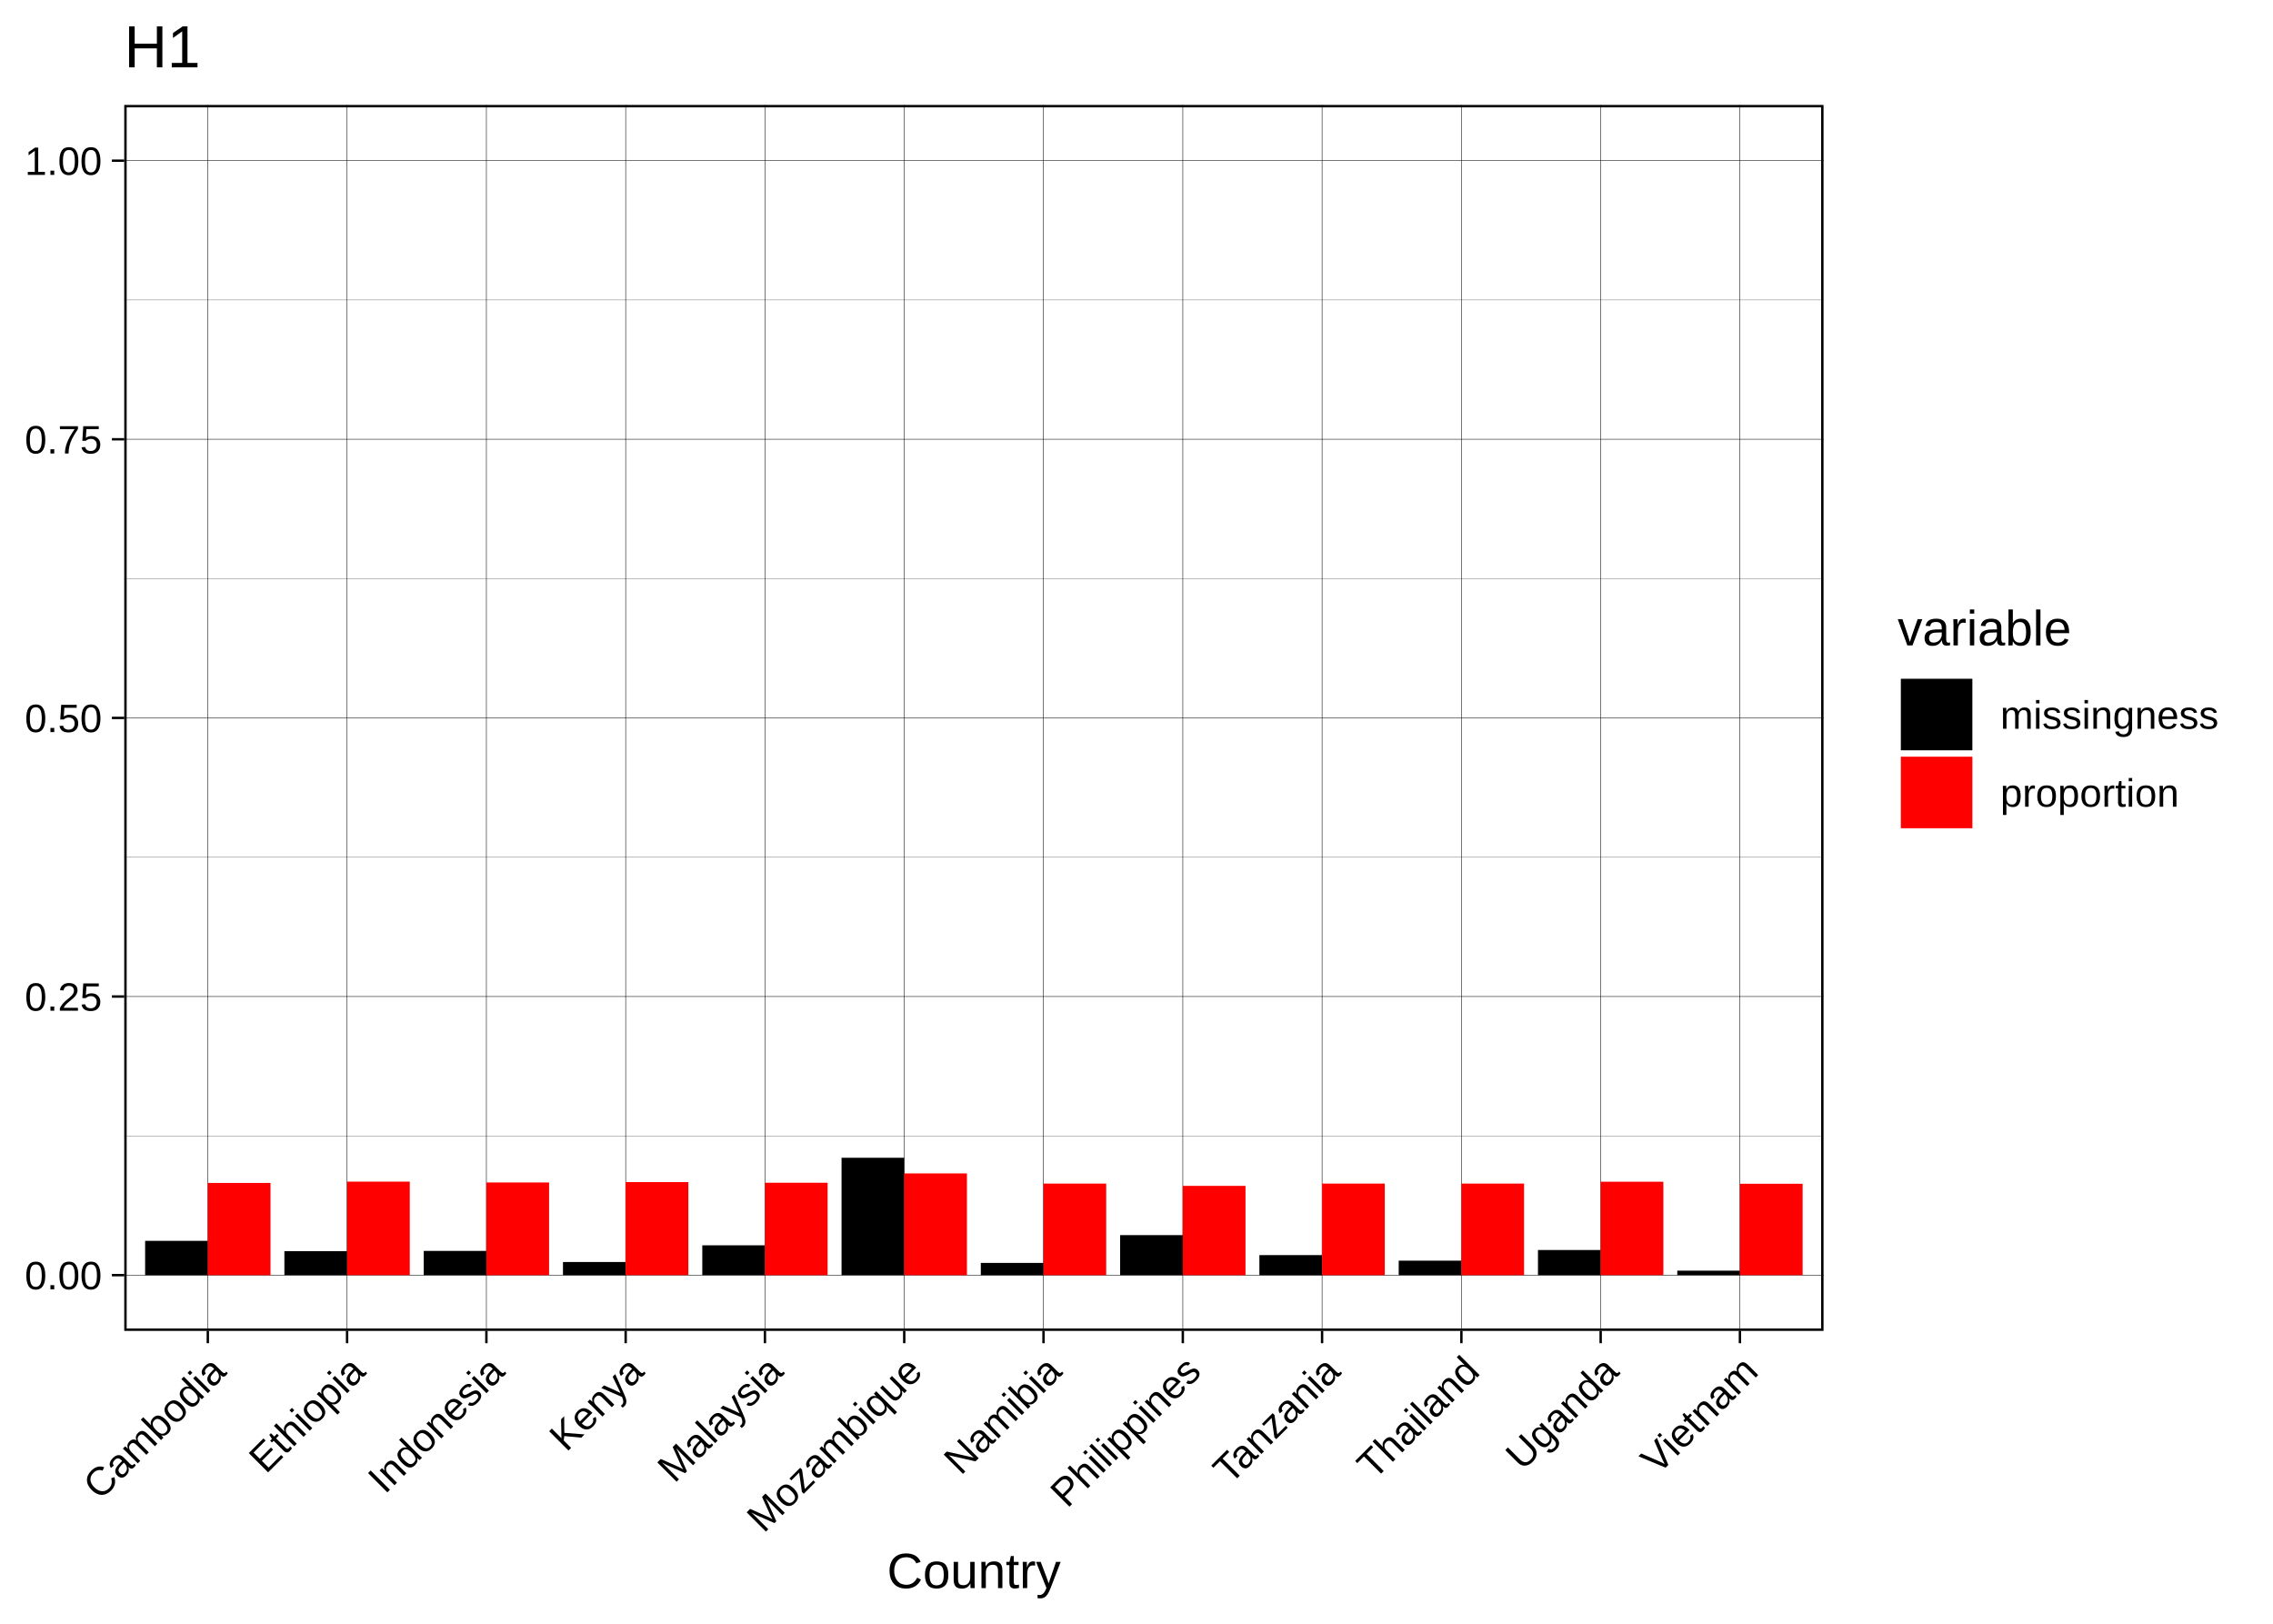
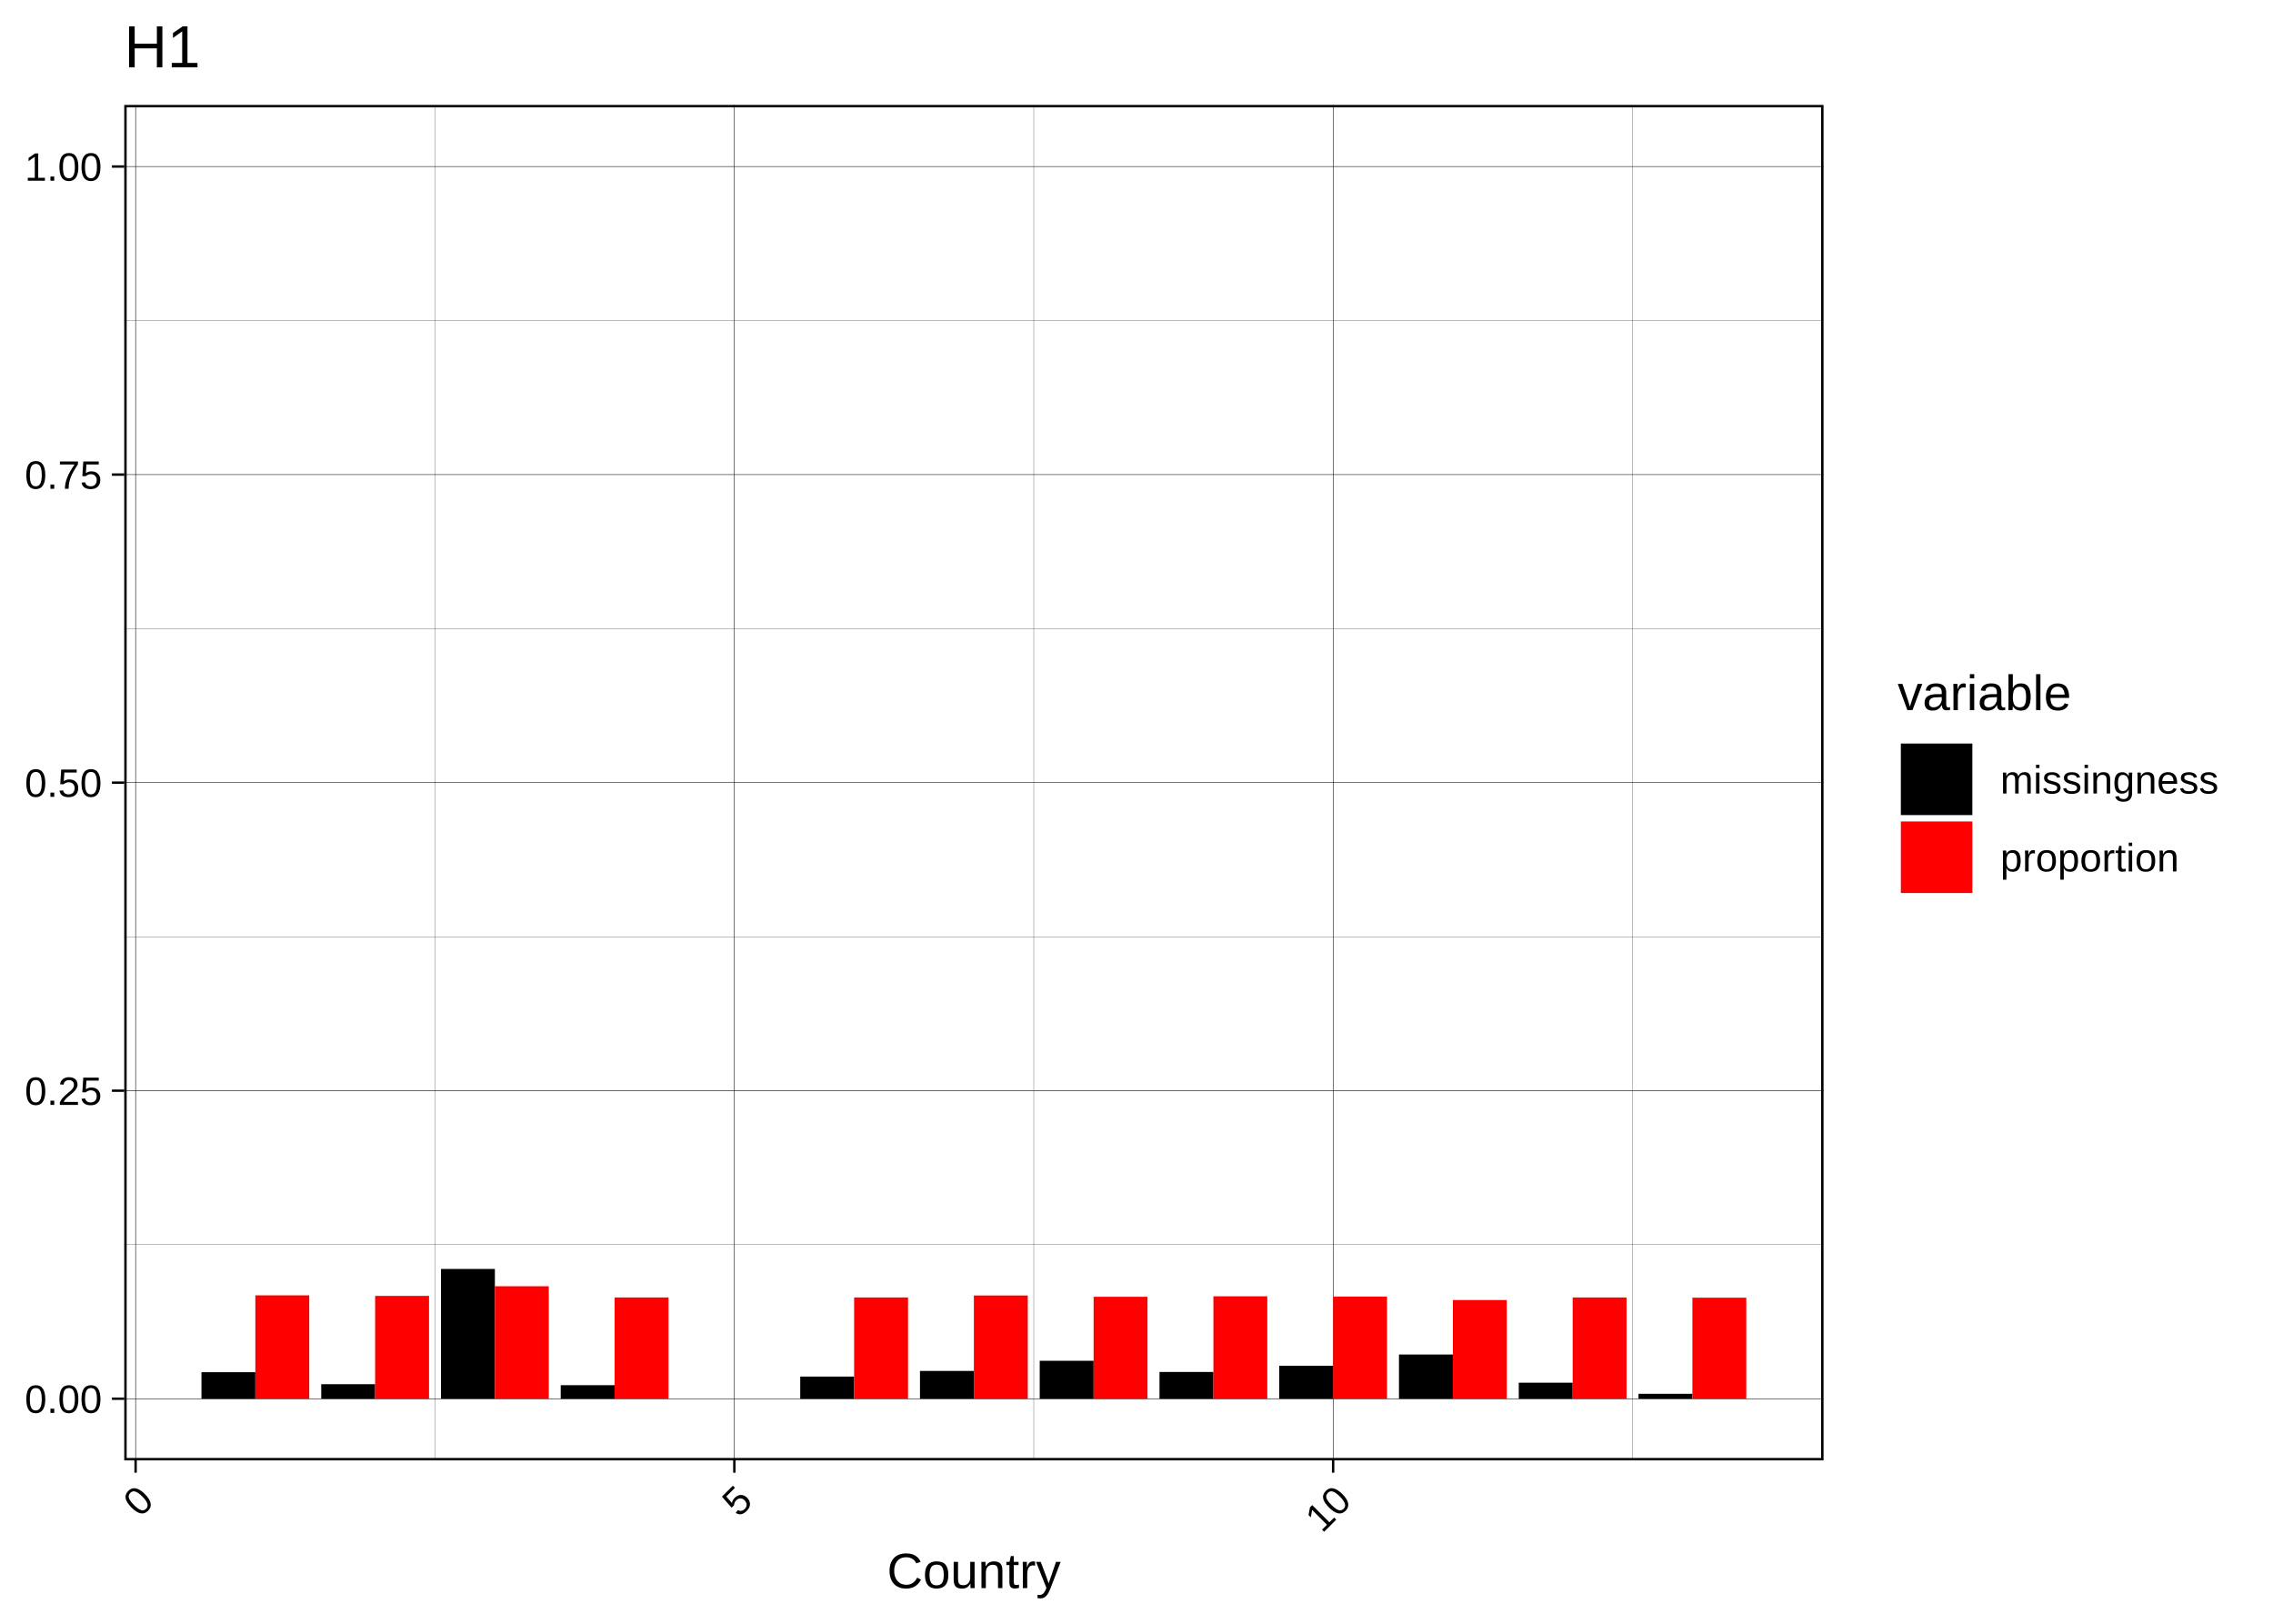
<svg xmlns="http://www.w3.org/2000/svg" class="svglite" width="504.00pt" height="360.00pt" viewBox="0 0 504.00 360.00">
  <defs>
    <style type="text/css">
    .svglite line, .svglite polyline, .svglite polygon, .svglite path, .svglite rect, .svglite circle {
      fill: none;
      stroke: #000000;
      stroke-linecap: round;
      stroke-linejoin: round;
      stroke-miterlimit: 10.00;
    }
    .svglite text {
      white-space: pre;
    }
  </style>
  </defs>
  <rect width="100%" height="100%" style="stroke: none; fill: #FFFFFF;" />
  <defs>
    <clipPath id="cpMC4wMHw1MDQuMDB8MC4wMHwzNjAuMDA=">
      <rect x="0.00" y="0.00" width="504.00" height="360.00" />
    </clipPath>
  </defs>
  <g clip-path="url(#cpMC4wMHw1MDQuMDB8MC4wMHwzNjAuMDA=)">
    <rect x="0" y="0.00" width="504.00" height="360.00" style="stroke-width: 1.07; stroke: #FFFFFF; fill: #FFFFFF;" />
  </g>
  <defs>
-     <clipPath id="cpMjcuNTV8NDA0LjMzfDIzLjI3fDI5NS4wNw==">
-       <rect x="27.55" y="23.27" width="376.79" height="271.80" />
+     <clipPath id="cpMjcuNTV8NDA0LjMzfDIzLjI3fDMyMy43Nw==">
+       <rect x="27.55" y="23.27" width="376.79" height="300.51" />
    </clipPath>
  </defs>
-   <g clip-path="url(#cpMjcuNTV8NDA0LjMzfDIzLjI3fDI5NS4wNw==)">
-     <rect x="27.55" y="23.27" width="376.79" height="271.80" style="stroke-width: 1.07; stroke: none; fill: #FFFFFF;" />
-     <polyline points="27.55,251.83 404.33,251.83 " style="stroke-width: 0.053; stroke-linecap: butt;" />
-     <polyline points="27.55,190.05 404.33,190.05 " style="stroke-width: 0.053; stroke-linecap: butt;" />
-     <polyline points="27.55,128.28 404.33,128.28 " style="stroke-width: 0.053; stroke-linecap: butt;" />
-     <polyline points="27.55,66.51 404.33,66.51 " style="stroke-width: 0.053; stroke-linecap: butt;" />
-     <polyline points="27.55,282.71 404.33,282.71 " style="stroke-width: 0.11; stroke-linecap: butt;" />
-     <polyline points="27.55,220.94 404.33,220.94 " style="stroke-width: 0.11; stroke-linecap: butt;" />
-     <polyline points="27.55,159.17 404.33,159.17 " style="stroke-width: 0.11; stroke-linecap: butt;" />
-     <polyline points="27.55,97.39 404.33,97.39 " style="stroke-width: 0.11; stroke-linecap: butt;" />
-     <polyline points="27.55,35.62 404.33,35.62 " style="stroke-width: 0.11; stroke-linecap: butt;" />
-     <polyline points="46.08,295.07 46.08,23.27 " style="stroke-width: 0.11; stroke-linecap: butt;" />
-     <polyline points="76.96,295.07 76.96,23.27 " style="stroke-width: 0.11; stroke-linecap: butt;" />
-     <polyline points="107.85,295.07 107.85,23.27 " style="stroke-width: 0.11; stroke-linecap: butt;" />
-     <polyline points="138.73,295.07 138.73,23.27 " style="stroke-width: 0.11; stroke-linecap: butt;" />
-     <polyline points="169.61,295.07 169.61,23.27 " style="stroke-width: 0.11; stroke-linecap: butt;" />
-     <polyline points="200.50,295.07 200.50,23.27 " style="stroke-width: 0.11; stroke-linecap: butt;" />
-     <polyline points="231.38,295.07 231.38,23.27 " style="stroke-width: 0.11; stroke-linecap: butt;" />
-     <polyline points="262.27,295.07 262.27,23.27 " style="stroke-width: 0.11; stroke-linecap: butt;" />
-     <polyline points="293.15,295.07 293.15,23.27 " style="stroke-width: 0.11; stroke-linecap: butt;" />
-     <polyline points="324.04,295.07 324.04,23.27 " style="stroke-width: 0.11; stroke-linecap: butt;" />
-     <polyline points="354.92,295.07 354.92,23.27 " style="stroke-width: 0.11; stroke-linecap: butt;" />
-     <polyline points="385.80,295.07 385.80,23.27 " style="stroke-width: 0.11; stroke-linecap: butt;" />
-     <rect x="63.06" y="277.39" width="13.90" height="5.32" style="stroke-width: 1.07; stroke: none; stroke-linecap: butt; stroke-linejoin: miter; fill: #000000;" />
-     <rect x="124.83" y="279.80" width="13.90" height="2.92" style="stroke-width: 1.07; stroke: none; stroke-linecap: butt; stroke-linejoin: miter; fill: #000000;" />
-     <rect x="186.60" y="256.69" width="13.90" height="26.02" style="stroke-width: 1.07; stroke: none; stroke-linecap: butt; stroke-linejoin: miter; fill: #000000;" />
-     <rect x="217.48" y="280.00" width="13.90" height="2.72" style="stroke-width: 1.07; stroke: none; stroke-linecap: butt; stroke-linejoin: miter; fill: #000000;" />
-     <rect x="279.25" y="278.27" width="13.90" height="4.45" style="stroke-width: 1.07; stroke: none; stroke-linecap: butt; stroke-linejoin: miter; fill: #000000;" />
-     <rect x="341.02" y="277.14" width="13.90" height="5.57" style="stroke-width: 1.07; stroke: none; stroke-linecap: butt; stroke-linejoin: miter; fill: #000000;" />
-     <rect x="32.18" y="275.11" width="13.90" height="7.61" style="stroke-width: 1.07; stroke: none; stroke-linecap: butt; stroke-linejoin: miter; fill: #000000;" />
-     <rect x="93.95" y="277.34" width="13.90" height="5.37" style="stroke-width: 1.07; stroke: none; stroke-linecap: butt; stroke-linejoin: miter; fill: #000000;" />
-     <rect x="155.72" y="276.10" width="13.90" height="6.61" style="stroke-width: 1.07; stroke: none; stroke-linecap: butt; stroke-linejoin: miter; fill: #000000;" />
-     <rect x="248.37" y="273.84" width="13.90" height="8.87" style="stroke-width: 1.07; stroke: none; stroke-linecap: butt; stroke-linejoin: miter; fill: #000000;" />
-     <rect x="310.14" y="279.50" width="13.90" height="3.21" style="stroke-width: 1.07; stroke: none; stroke-linecap: butt; stroke-linejoin: miter; fill: #000000;" />
-     <rect x="371.91" y="281.72" width="13.90" height="0.99" style="stroke-width: 1.07; stroke: none; stroke-linecap: butt; stroke-linejoin: miter; fill: #000000;" />
-     <rect x="76.96" y="261.98" width="13.90" height="20.73" style="stroke-width: 1.07; stroke: none; stroke-linecap: butt; stroke-linejoin: miter; fill: #FF0000;" />
-     <rect x="138.73" y="262.08" width="13.90" height="20.63" style="stroke-width: 1.07; stroke: none; stroke-linecap: butt; stroke-linejoin: miter; fill: #FF0000;" />
-     <rect x="200.50" y="260.16" width="13.90" height="22.56" style="stroke-width: 1.07; stroke: none; stroke-linecap: butt; stroke-linejoin: miter; fill: #FF0000;" />
-     <rect x="231.38" y="262.41" width="13.90" height="20.31" style="stroke-width: 1.07; stroke: none; stroke-linecap: butt; stroke-linejoin: miter; fill: #FF0000;" />
-     <rect x="293.15" y="262.41" width="13.90" height="20.31" style="stroke-width: 1.07; stroke: none; stroke-linecap: butt; stroke-linejoin: miter; fill: #FF0000;" />
-     <rect x="354.92" y="262.00" width="13.90" height="20.71" style="stroke-width: 1.07; stroke: none; stroke-linecap: butt; stroke-linejoin: miter; fill: #FF0000;" />
-     <rect x="46.08" y="262.27" width="13.90" height="20.45" style="stroke-width: 1.07; stroke: none; stroke-linecap: butt; stroke-linejoin: miter; fill: #FF0000;" />
-     <rect x="107.85" y="262.17" width="13.90" height="20.55" style="stroke-width: 1.07; stroke: none; stroke-linecap: butt; stroke-linejoin: miter; fill: #FF0000;" />
-     <rect x="169.61" y="262.23" width="13.90" height="20.49" style="stroke-width: 1.07; stroke: none; stroke-linecap: butt; stroke-linejoin: miter; fill: #FF0000;" />
-     <rect x="262.27" y="262.92" width="13.90" height="19.80" style="stroke-width: 1.07; stroke: none; stroke-linecap: butt; stroke-linejoin: miter; fill: #FF0000;" />
-     <rect x="324.04" y="262.41" width="13.90" height="20.31" style="stroke-width: 1.07; stroke: none; stroke-linecap: butt; stroke-linejoin: miter; fill: #FF0000;" />
-     <rect x="385.80" y="262.45" width="13.90" height="20.26" style="stroke-width: 1.07; stroke: none; stroke-linecap: butt; stroke-linejoin: miter; fill: #FF0000;" />
-     <rect x="27.55" y="23.27" width="376.79" height="271.80" style="stroke-width: 1.07;" />
+   <g clip-path="url(#cpMjcuNTV8NDA0LjMzfDIzLjI3fDMyMy43Nw==)">
+     <rect x="27.55" y="23.27" width="376.79" height="300.51" style="stroke-width: 1.07; stroke: none; fill: #FFFFFF;" />
+     <polyline points="27.55,275.97 404.33,275.97 " style="stroke-width: 0.053; stroke-linecap: butt;" />
+     <polyline points="27.55,207.67 404.33,207.67 " style="stroke-width: 0.053; stroke-linecap: butt;" />
+     <polyline points="27.55,139.37 404.33,139.37 " style="stroke-width: 0.053; stroke-linecap: butt;" />
+     <polyline points="27.55,71.07 404.33,71.07 " style="stroke-width: 0.053; stroke-linecap: butt;" />
+     <polyline points="96.45,323.77 96.45,23.27 " style="stroke-width: 0.053; stroke-linecap: butt;" />
+     <polyline points="229.22,323.77 229.22,23.27 " style="stroke-width: 0.053; stroke-linecap: butt;" />
+     <polyline points="361.98,323.77 361.98,23.27 " style="stroke-width: 0.053; stroke-linecap: butt;" />
+     <polyline points="27.55,310.11 404.33,310.11 " style="stroke-width: 0.11; stroke-linecap: butt;" />
+     <polyline points="27.55,241.82 404.33,241.82 " style="stroke-width: 0.11; stroke-linecap: butt;" />
+     <polyline points="27.55,173.52 404.33,173.52 " style="stroke-width: 0.11; stroke-linecap: butt;" />
+     <polyline points="27.55,105.22 404.33,105.22 " style="stroke-width: 0.11; stroke-linecap: butt;" />
+     <polyline points="27.55,36.92 404.33,36.92 " style="stroke-width: 0.11; stroke-linecap: butt;" />
+     <polyline points="30.07,323.77 30.07,23.27 " style="stroke-width: 0.11; stroke-linecap: butt;" />
+     <polyline points="162.83,323.77 162.83,23.27 " style="stroke-width: 0.11; stroke-linecap: butt;" />
+     <polyline points="295.60,323.77 295.60,23.27 " style="stroke-width: 0.11; stroke-linecap: butt;" />
+     <rect x="44.67" y="304.23" width="11.95" height="5.89" style="stroke-width: 1.07; stroke: none; stroke-linecap: butt; stroke-linejoin: miter; fill: #000000;" />
+     <rect x="71.23" y="306.89" width="11.95" height="3.23" style="stroke-width: 1.07; stroke: none; stroke-linecap: butt; stroke-linejoin: miter; fill: #000000;" />
+     <rect x="97.78" y="281.34" width="11.95" height="28.77" style="stroke-width: 1.07; stroke: none; stroke-linecap: butt; stroke-linejoin: miter; fill: #000000;" />
+     <rect x="124.33" y="307.11" width="11.95" height="3.01" style="stroke-width: 1.07; stroke: none; stroke-linecap: butt; stroke-linejoin: miter; fill: #000000;" />
+     <rect x="177.44" y="305.20" width="11.95" height="4.92" style="stroke-width: 1.07; stroke: none; stroke-linecap: butt; stroke-linejoin: miter; fill: #000000;" />
+     <rect x="203.99" y="303.95" width="11.95" height="6.16" style="stroke-width: 1.07; stroke: none; stroke-linecap: butt; stroke-linejoin: miter; fill: #000000;" />
+     <rect x="230.54" y="301.70" width="11.95" height="8.41" style="stroke-width: 1.07; stroke: none; stroke-linecap: butt; stroke-linejoin: miter; fill: #000000;" />
+     <rect x="257.10" y="304.18" width="11.95" height="5.94" style="stroke-width: 1.07; stroke: none; stroke-linecap: butt; stroke-linejoin: miter; fill: #000000;" />
+     <rect x="283.65" y="302.80" width="11.95" height="7.31" style="stroke-width: 1.07; stroke: none; stroke-linecap: butt; stroke-linejoin: miter; fill: #000000;" />
+     <rect x="310.20" y="300.31" width="11.95" height="9.81" style="stroke-width: 1.07; stroke: none; stroke-linecap: butt; stroke-linejoin: miter; fill: #000000;" />
+     <rect x="336.76" y="306.56" width="11.95" height="3.55" style="stroke-width: 1.07; stroke: none; stroke-linecap: butt; stroke-linejoin: miter; fill: #000000;" />
+     <rect x="363.31" y="309.02" width="11.95" height="1.09" style="stroke-width: 1.07; stroke: none; stroke-linecap: butt; stroke-linejoin: miter; fill: #000000;" />
+     <rect x="56.62" y="287.19" width="11.95" height="22.92" style="stroke-width: 1.07; stroke: none; stroke-linecap: butt; stroke-linejoin: miter; fill: #FF0000;" />
+     <rect x="83.18" y="287.31" width="11.95" height="22.81" style="stroke-width: 1.07; stroke: none; stroke-linecap: butt; stroke-linejoin: miter; fill: #FF0000;" />
+     <rect x="109.73" y="285.17" width="11.95" height="24.94" style="stroke-width: 1.07; stroke: none; stroke-linecap: butt; stroke-linejoin: miter; fill: #FF0000;" />
+     <rect x="136.28" y="287.66" width="11.95" height="22.45" style="stroke-width: 1.07; stroke: none; stroke-linecap: butt; stroke-linejoin: miter; fill: #FF0000;" />
+     <rect x="189.39" y="287.66" width="11.95" height="22.45" style="stroke-width: 1.07; stroke: none; stroke-linecap: butt; stroke-linejoin: miter; fill: #FF0000;" />
+     <rect x="215.94" y="287.22" width="11.95" height="22.90" style="stroke-width: 1.07; stroke: none; stroke-linecap: butt; stroke-linejoin: miter; fill: #FF0000;" />
+     <rect x="242.49" y="287.51" width="11.95" height="22.61" style="stroke-width: 1.07; stroke: none; stroke-linecap: butt; stroke-linejoin: miter; fill: #FF0000;" />
+     <rect x="269.05" y="287.40" width="11.95" height="22.72" style="stroke-width: 1.07; stroke: none; stroke-linecap: butt; stroke-linejoin: miter; fill: #FF0000;" />
+     <rect x="295.60" y="287.46" width="11.95" height="22.65" style="stroke-width: 1.07; stroke: none; stroke-linecap: butt; stroke-linejoin: miter; fill: #FF0000;" />
+     <rect x="322.15" y="288.23" width="11.95" height="21.89" style="stroke-width: 1.07; stroke: none; stroke-linecap: butt; stroke-linejoin: miter; fill: #FF0000;" />
+     <rect x="348.71" y="287.66" width="11.95" height="22.45" style="stroke-width: 1.07; stroke: none; stroke-linecap: butt; stroke-linejoin: miter; fill: #FF0000;" />
+     <rect x="375.26" y="287.71" width="11.95" height="22.40" style="stroke-width: 1.07; stroke: none; stroke-linecap: butt; stroke-linejoin: miter; fill: #FF0000;" />
+     <rect x="27.55" y="23.27" width="376.79" height="300.51" style="stroke-width: 1.07;" />
  </g>
  <g clip-path="url(#cpMC4wMHw1MDQuMDB8MC4wMHwzNjAuMDA=)">
-     <text x="22.62" y="285.86" text-anchor="end" style="font-size: 8.80px; font-family: &quot;Arial&quot;;" textLength="17.14px" lengthAdjust="spacingAndGlyphs">0.00</text>
-     <text x="22.62" y="224.09" text-anchor="end" style="font-size: 8.80px; font-family: &quot;Arial&quot;;" textLength="17.14px" lengthAdjust="spacingAndGlyphs">0.25</text>
-     <text x="22.62" y="162.32" text-anchor="end" style="font-size: 8.80px; font-family: &quot;Arial&quot;;" textLength="17.14px" lengthAdjust="spacingAndGlyphs">0.50</text>
-     <text x="22.62" y="100.54" text-anchor="end" style="font-size: 8.80px; font-family: &quot;Arial&quot;;" textLength="17.14px" lengthAdjust="spacingAndGlyphs">0.75</text>
-     <text x="22.62" y="38.77" text-anchor="end" style="font-size: 8.80px; font-family: &quot;Arial&quot;;" textLength="17.14px" lengthAdjust="spacingAndGlyphs">1.00</text>
-     <polyline points="24.81,282.71 27.55,282.71 " style="stroke-width: 0.53; stroke-linecap: butt;" />
-     <polyline points="24.81,220.94 27.55,220.94 " style="stroke-width: 0.53; stroke-linecap: butt;" />
-     <polyline points="24.81,159.17 27.55,159.17 " style="stroke-width: 0.53; stroke-linecap: butt;" />
-     <polyline points="24.81,97.39 27.55,97.39 " style="stroke-width: 0.53; stroke-linecap: butt;" />
-     <polyline points="24.81,35.62 27.55,35.62 " style="stroke-width: 0.53; stroke-linecap: butt;" />
-     <polyline points="46.08,297.81 46.08,295.07 " style="stroke-width: 0.53; stroke-linecap: butt;" />
-     <polyline points="76.96,297.81 76.96,295.07 " style="stroke-width: 0.53; stroke-linecap: butt;" />
-     <polyline points="107.85,297.81 107.85,295.07 " style="stroke-width: 0.53; stroke-linecap: butt;" />
-     <polyline points="138.73,297.81 138.73,295.07 " style="stroke-width: 0.53; stroke-linecap: butt;" />
-     <polyline points="169.61,297.81 169.61,295.07 " style="stroke-width: 0.53; stroke-linecap: butt;" />
-     <polyline points="200.50,297.81 200.50,295.07 " style="stroke-width: 0.53; stroke-linecap: butt;" />
-     <polyline points="231.38,297.81 231.38,295.07 " style="stroke-width: 0.53; stroke-linecap: butt;" />
-     <polyline points="262.27,297.81 262.27,295.07 " style="stroke-width: 0.53; stroke-linecap: butt;" />
-     <polyline points="293.15,297.81 293.15,295.07 " style="stroke-width: 0.53; stroke-linecap: butt;" />
-     <polyline points="324.04,297.81 324.04,295.07 " style="stroke-width: 0.53; stroke-linecap: butt;" />
-     <polyline points="354.92,297.81 354.92,295.07 " style="stroke-width: 0.53; stroke-linecap: butt;" />
-     <polyline points="385.80,297.81 385.80,295.07 " style="stroke-width: 0.53; stroke-linecap: butt;" />
-     <text transform="translate(50.53,304.46) rotate(-45)" text-anchor="end" style="font-size: 8.80px; font-family: &quot;Arial&quot;;" textLength="40.11px" lengthAdjust="spacingAndGlyphs">Cambodia</text>
-     <text transform="translate(81.42,304.46) rotate(-45)" text-anchor="end" style="font-size: 8.80px; font-family: &quot;Arial&quot;;" textLength="31.80px" lengthAdjust="spacingAndGlyphs">Ethiopia</text>
-     <text transform="translate(112.30,304.46) rotate(-45)" text-anchor="end" style="font-size: 8.80px; font-family: &quot;Arial&quot;;" textLength="38.17px" lengthAdjust="spacingAndGlyphs">Indonesia</text>
-     <text transform="translate(143.18,304.46) rotate(-45)" text-anchor="end" style="font-size: 8.80px; font-family: &quot;Arial&quot;;" textLength="24.96px" lengthAdjust="spacingAndGlyphs">Kenya</text>
-     <text transform="translate(174.07,304.46) rotate(-45)" text-anchor="end" style="font-size: 8.80px; font-family: &quot;Arial&quot;;" textLength="34.72px" lengthAdjust="spacingAndGlyphs">Malaysia</text>
-     <text transform="translate(204.95,304.46) rotate(-45)" text-anchor="end" style="font-size: 8.80px; font-family: &quot;Arial&quot;;" textLength="50.39px" lengthAdjust="spacingAndGlyphs">Mozambique</text>
-     <text transform="translate(235.84,304.46) rotate(-45)" text-anchor="end" style="font-size: 8.80px; font-family: &quot;Arial&quot;;" textLength="32.27px" lengthAdjust="spacingAndGlyphs">Namibia</text>
-     <text transform="translate(266.72,304.46) rotate(-45)" text-anchor="end" style="font-size: 8.80px; font-family: &quot;Arial&quot;;" textLength="42.55px" lengthAdjust="spacingAndGlyphs">Philippines</text>
-     <text transform="translate(297.61,304.46) rotate(-45)" text-anchor="end" style="font-size: 8.80px; font-family: &quot;Arial&quot;;" textLength="35.23px" lengthAdjust="spacingAndGlyphs">Tanzania</text>
-     <text transform="translate(328.49,304.46) rotate(-45)" text-anchor="end" style="font-size: 8.80px; font-family: &quot;Arial&quot;;" textLength="33.75px" lengthAdjust="spacingAndGlyphs">Thailand</text>
-     <text transform="translate(359.37,304.46) rotate(-45)" text-anchor="end" style="font-size: 8.80px; font-family: &quot;Arial&quot;;" textLength="30.83px" lengthAdjust="spacingAndGlyphs">Uganda</text>
-     <text transform="translate(390.26,304.46) rotate(-45)" text-anchor="end" style="font-size: 8.80px; font-family: &quot;Arial&quot;;" textLength="32.13px" lengthAdjust="spacingAndGlyphs">Vietnam</text>
+     <text x="22.62" y="313.26" text-anchor="end" style="font-size: 8.80px; font-family: &quot;Arial&quot;;" textLength="17.14px" lengthAdjust="spacingAndGlyphs">0.00</text>
+     <text x="22.62" y="244.97" text-anchor="end" style="font-size: 8.80px; font-family: &quot;Arial&quot;;" textLength="17.14px" lengthAdjust="spacingAndGlyphs">0.25</text>
+     <text x="22.62" y="176.67" text-anchor="end" style="font-size: 8.80px; font-family: &quot;Arial&quot;;" textLength="17.14px" lengthAdjust="spacingAndGlyphs">0.50</text>
+     <text x="22.62" y="108.37" text-anchor="end" style="font-size: 8.80px; font-family: &quot;Arial&quot;;" textLength="17.14px" lengthAdjust="spacingAndGlyphs">0.75</text>
+     <text x="22.62" y="40.07" text-anchor="end" style="font-size: 8.80px; font-family: &quot;Arial&quot;;" textLength="17.14px" lengthAdjust="spacingAndGlyphs">1.00</text>
+     <polyline points="24.81,310.11 27.55,310.11 " style="stroke-width: 0.53; stroke-linecap: butt;" />
+     <polyline points="24.81,241.82 27.55,241.82 " style="stroke-width: 0.53; stroke-linecap: butt;" />
+     <polyline points="24.81,173.52 27.55,173.52 " style="stroke-width: 0.53; stroke-linecap: butt;" />
+     <polyline points="24.81,105.22 27.55,105.22 " style="stroke-width: 0.53; stroke-linecap: butt;" />
+     <polyline points="24.81,36.92 27.55,36.92 " style="stroke-width: 0.53; stroke-linecap: butt;" />
+     <polyline points="30.07,326.51 30.07,323.77 " style="stroke-width: 0.53; stroke-linecap: butt;" />
+     <polyline points="162.83,326.51 162.83,323.77 " style="stroke-width: 0.53; stroke-linecap: butt;" />
+     <polyline points="295.60,326.51 295.60,323.77 " style="stroke-width: 0.53; stroke-linecap: butt;" />
+     <text transform="translate(34.52,333.16) rotate(-45)" text-anchor="end" style="font-size: 8.80px; font-family: &quot;Arial&quot;;" textLength="4.90px" lengthAdjust="spacingAndGlyphs">0</text>
+     <text transform="translate(167.29,333.16) rotate(-45)" text-anchor="end" style="font-size: 8.80px; font-family: &quot;Arial&quot;;" textLength="4.90px" lengthAdjust="spacingAndGlyphs">5</text>
+     <text transform="translate(300.05,333.16) rotate(-45)" text-anchor="end" style="font-size: 8.80px; font-family: &quot;Arial&quot;;" textLength="9.79px" lengthAdjust="spacingAndGlyphs">10</text>
    <text x="215.94" y="352.10" text-anchor="middle" style="font-size: 11.00px; font-family: &quot;Arial&quot;;" textLength="38.53px" lengthAdjust="spacingAndGlyphs">Country</text>
-     <rect x="415.29" y="128.51" width="83.23" height="61.32" style="stroke-width: 1.07; stroke: none; fill: #FFFFFF;" />
-     <text x="420.77" y="143.09" style="font-size: 11.00px; font-family: &quot;Arial&quot;;" textLength="38.53px" lengthAdjust="spacingAndGlyphs">variable</text>
-     <rect x="420.77" y="149.79" width="17.28" height="17.28" style="stroke-width: 1.07; stroke: none; fill: #FFFFFF;" />
-     <rect x="421.48" y="150.49" width="15.86" height="15.86" style="stroke-width: 1.07; stroke: none; stroke-linecap: butt; stroke-linejoin: miter; fill: #000000;" />
-     <rect x="420.77" y="167.07" width="17.28" height="17.28" style="stroke-width: 1.07; stroke: none; fill: #FFFFFF;" />
-     <rect x="421.48" y="167.77" width="15.86" height="15.86" style="stroke-width: 1.07; stroke: none; stroke-linecap: butt; stroke-linejoin: miter; fill: #FF0000;" />
-     <text x="443.53" y="161.58" style="font-size: 8.80px; font-family: &quot;Arial&quot;;" textLength="48.41px" lengthAdjust="spacingAndGlyphs">missingness</text>
-     <text x="443.53" y="178.86" style="font-size: 8.80px; font-family: &quot;Arial&quot;;" textLength="39.64px" lengthAdjust="spacingAndGlyphs">proportion</text>
+     <rect x="415.29" y="142.86" width="83.23" height="61.32" style="stroke-width: 1.07; stroke: none; fill: #FFFFFF;" />
+     <text x="420.77" y="157.44" style="font-size: 11.00px; font-family: &quot;Arial&quot;;" textLength="38.53px" lengthAdjust="spacingAndGlyphs">variable</text>
+     <rect x="420.77" y="164.14" width="17.28" height="17.28" style="stroke-width: 1.07; stroke: none; fill: #FFFFFF;" />
+     <rect x="421.48" y="164.85" width="15.86" height="15.86" style="stroke-width: 1.07; stroke: none; stroke-linecap: butt; stroke-linejoin: miter; fill: #000000;" />
+     <rect x="420.77" y="181.42" width="17.28" height="17.28" style="stroke-width: 1.07; stroke: none; fill: #FFFFFF;" />
+     <rect x="421.48" y="182.13" width="15.86" height="15.86" style="stroke-width: 1.07; stroke: none; stroke-linecap: butt; stroke-linejoin: miter; fill: #FF0000;" />
+     <text x="443.53" y="175.93" style="font-size: 8.80px; font-family: &quot;Arial&quot;;" textLength="48.41px" lengthAdjust="spacingAndGlyphs">missingness</text>
+     <text x="443.53" y="193.21" style="font-size: 8.80px; font-family: &quot;Arial&quot;;" textLength="39.64px" lengthAdjust="spacingAndGlyphs">proportion</text>
    <text x="27.55" y="14.93" style="font-size: 13.20px; font-family: &quot;Arial&quot;;" textLength="16.86px" lengthAdjust="spacingAndGlyphs">H1</text>
  </g>
</svg>
